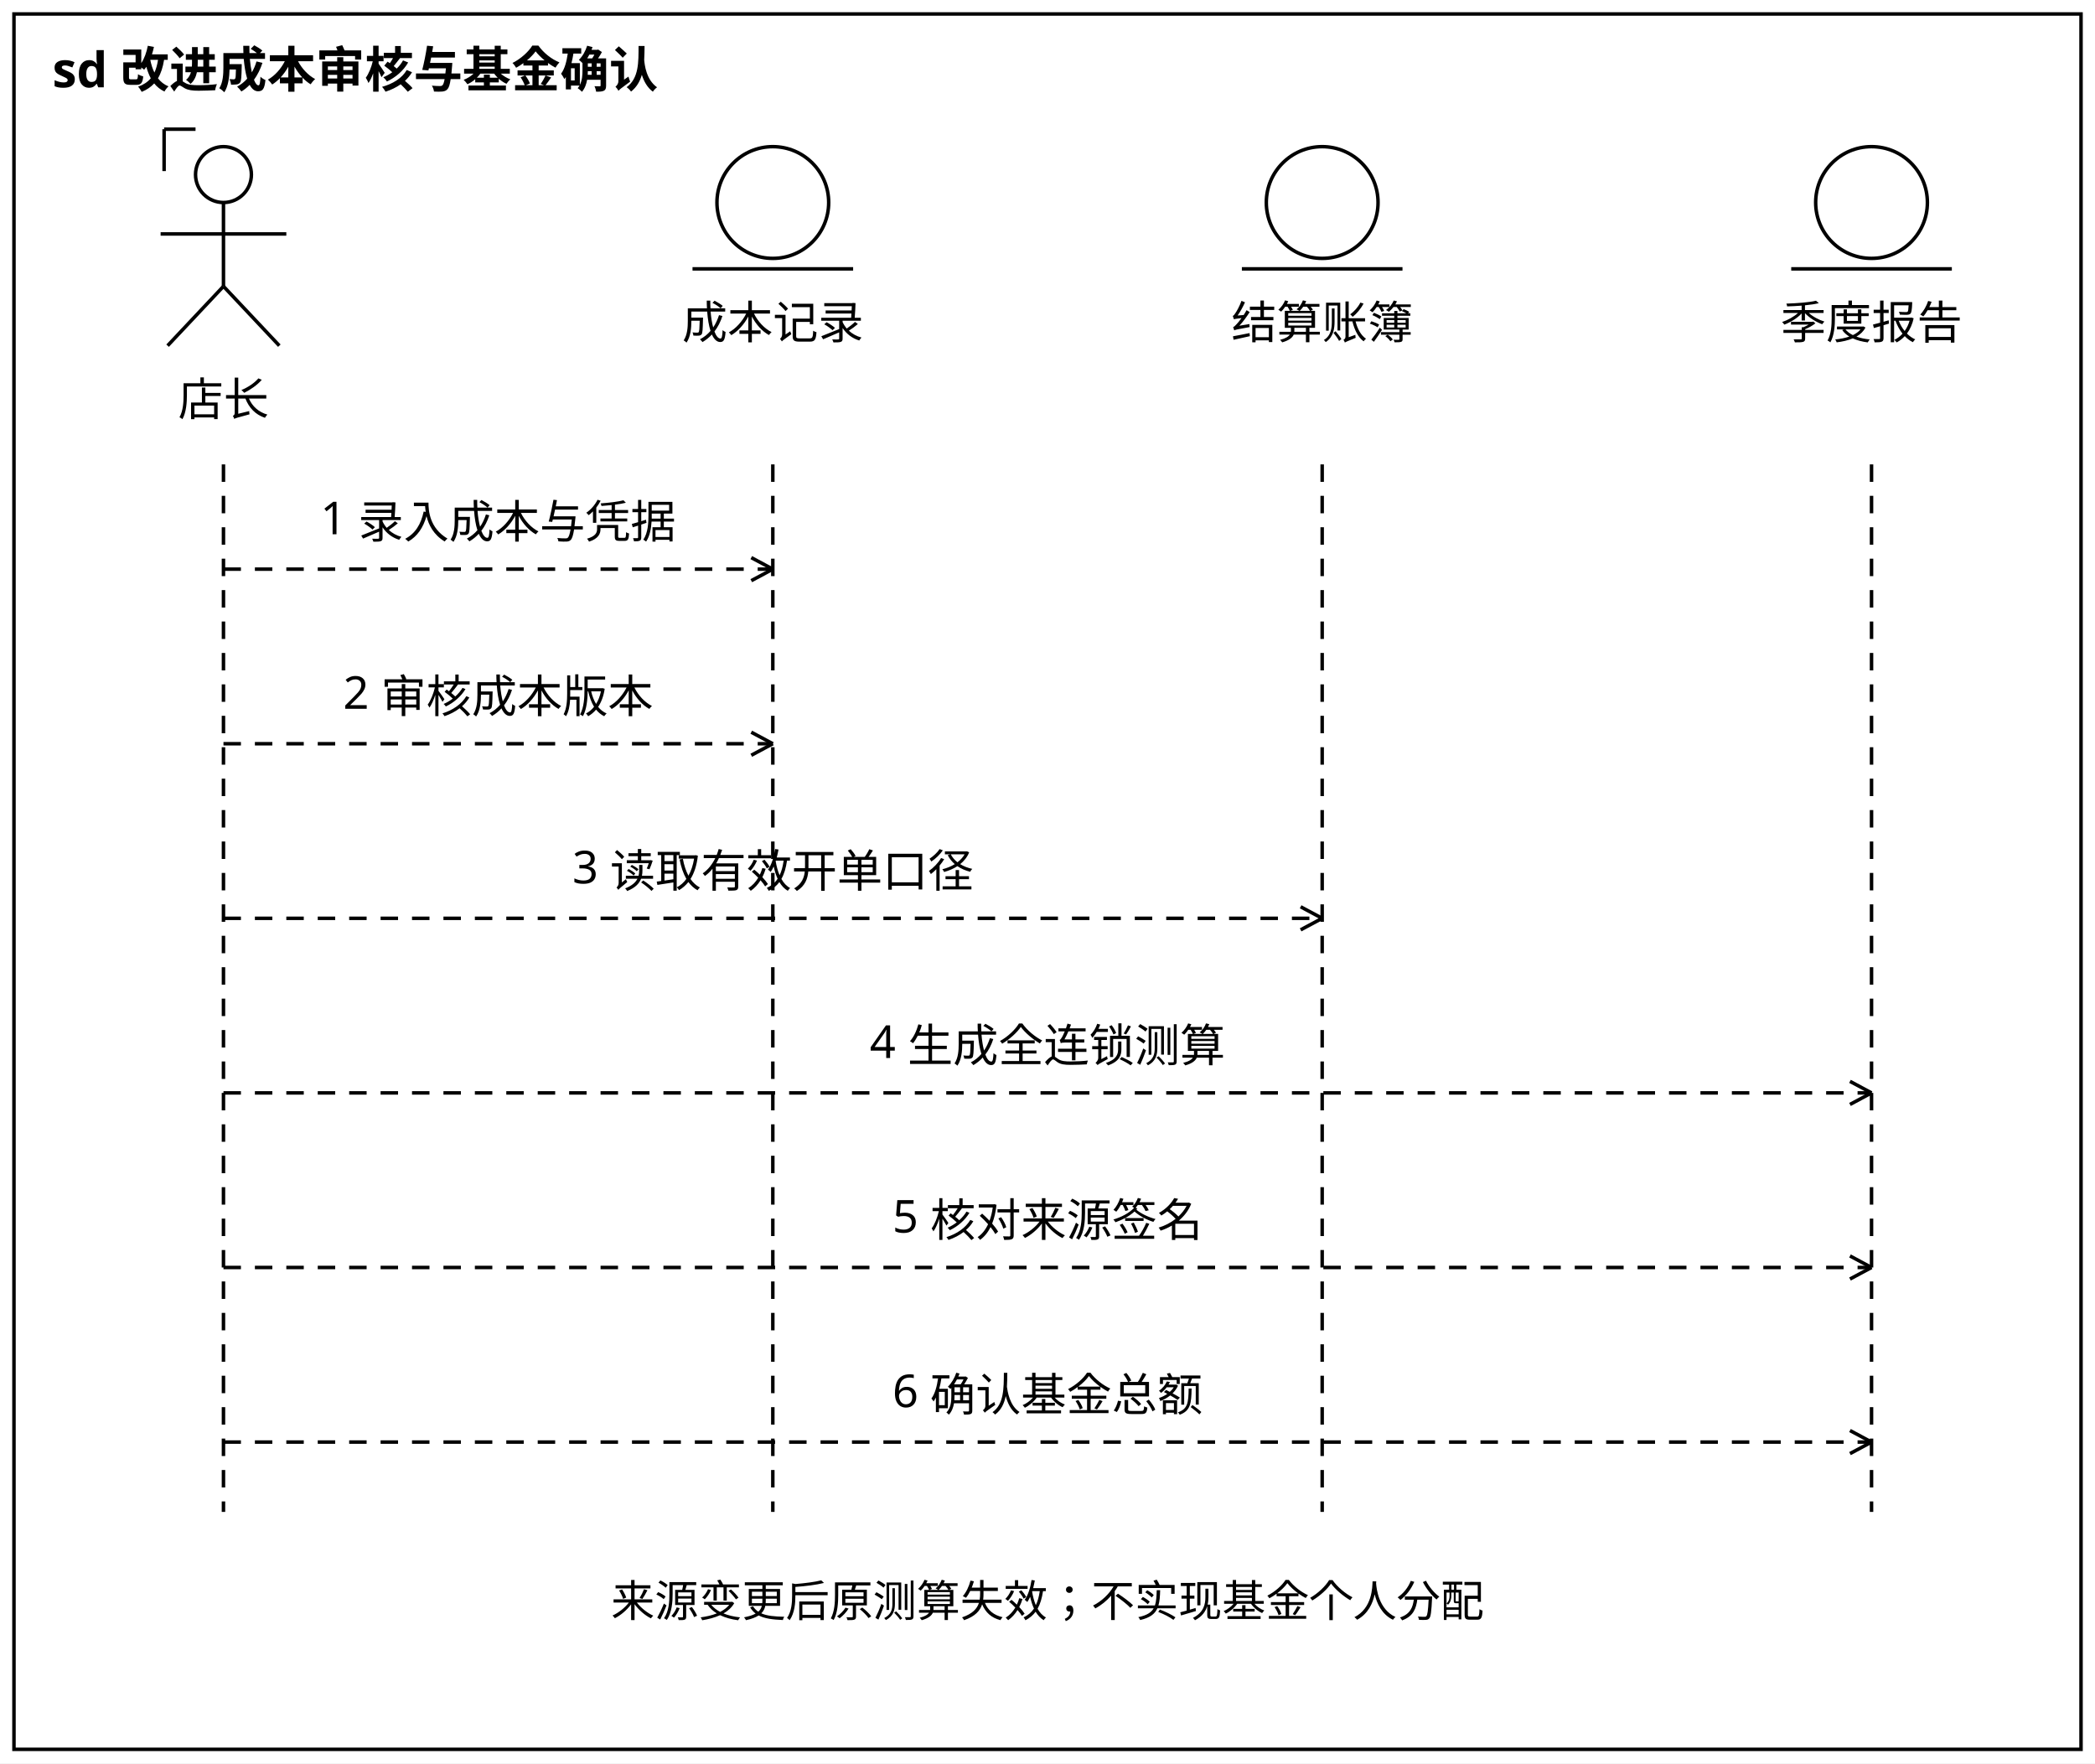
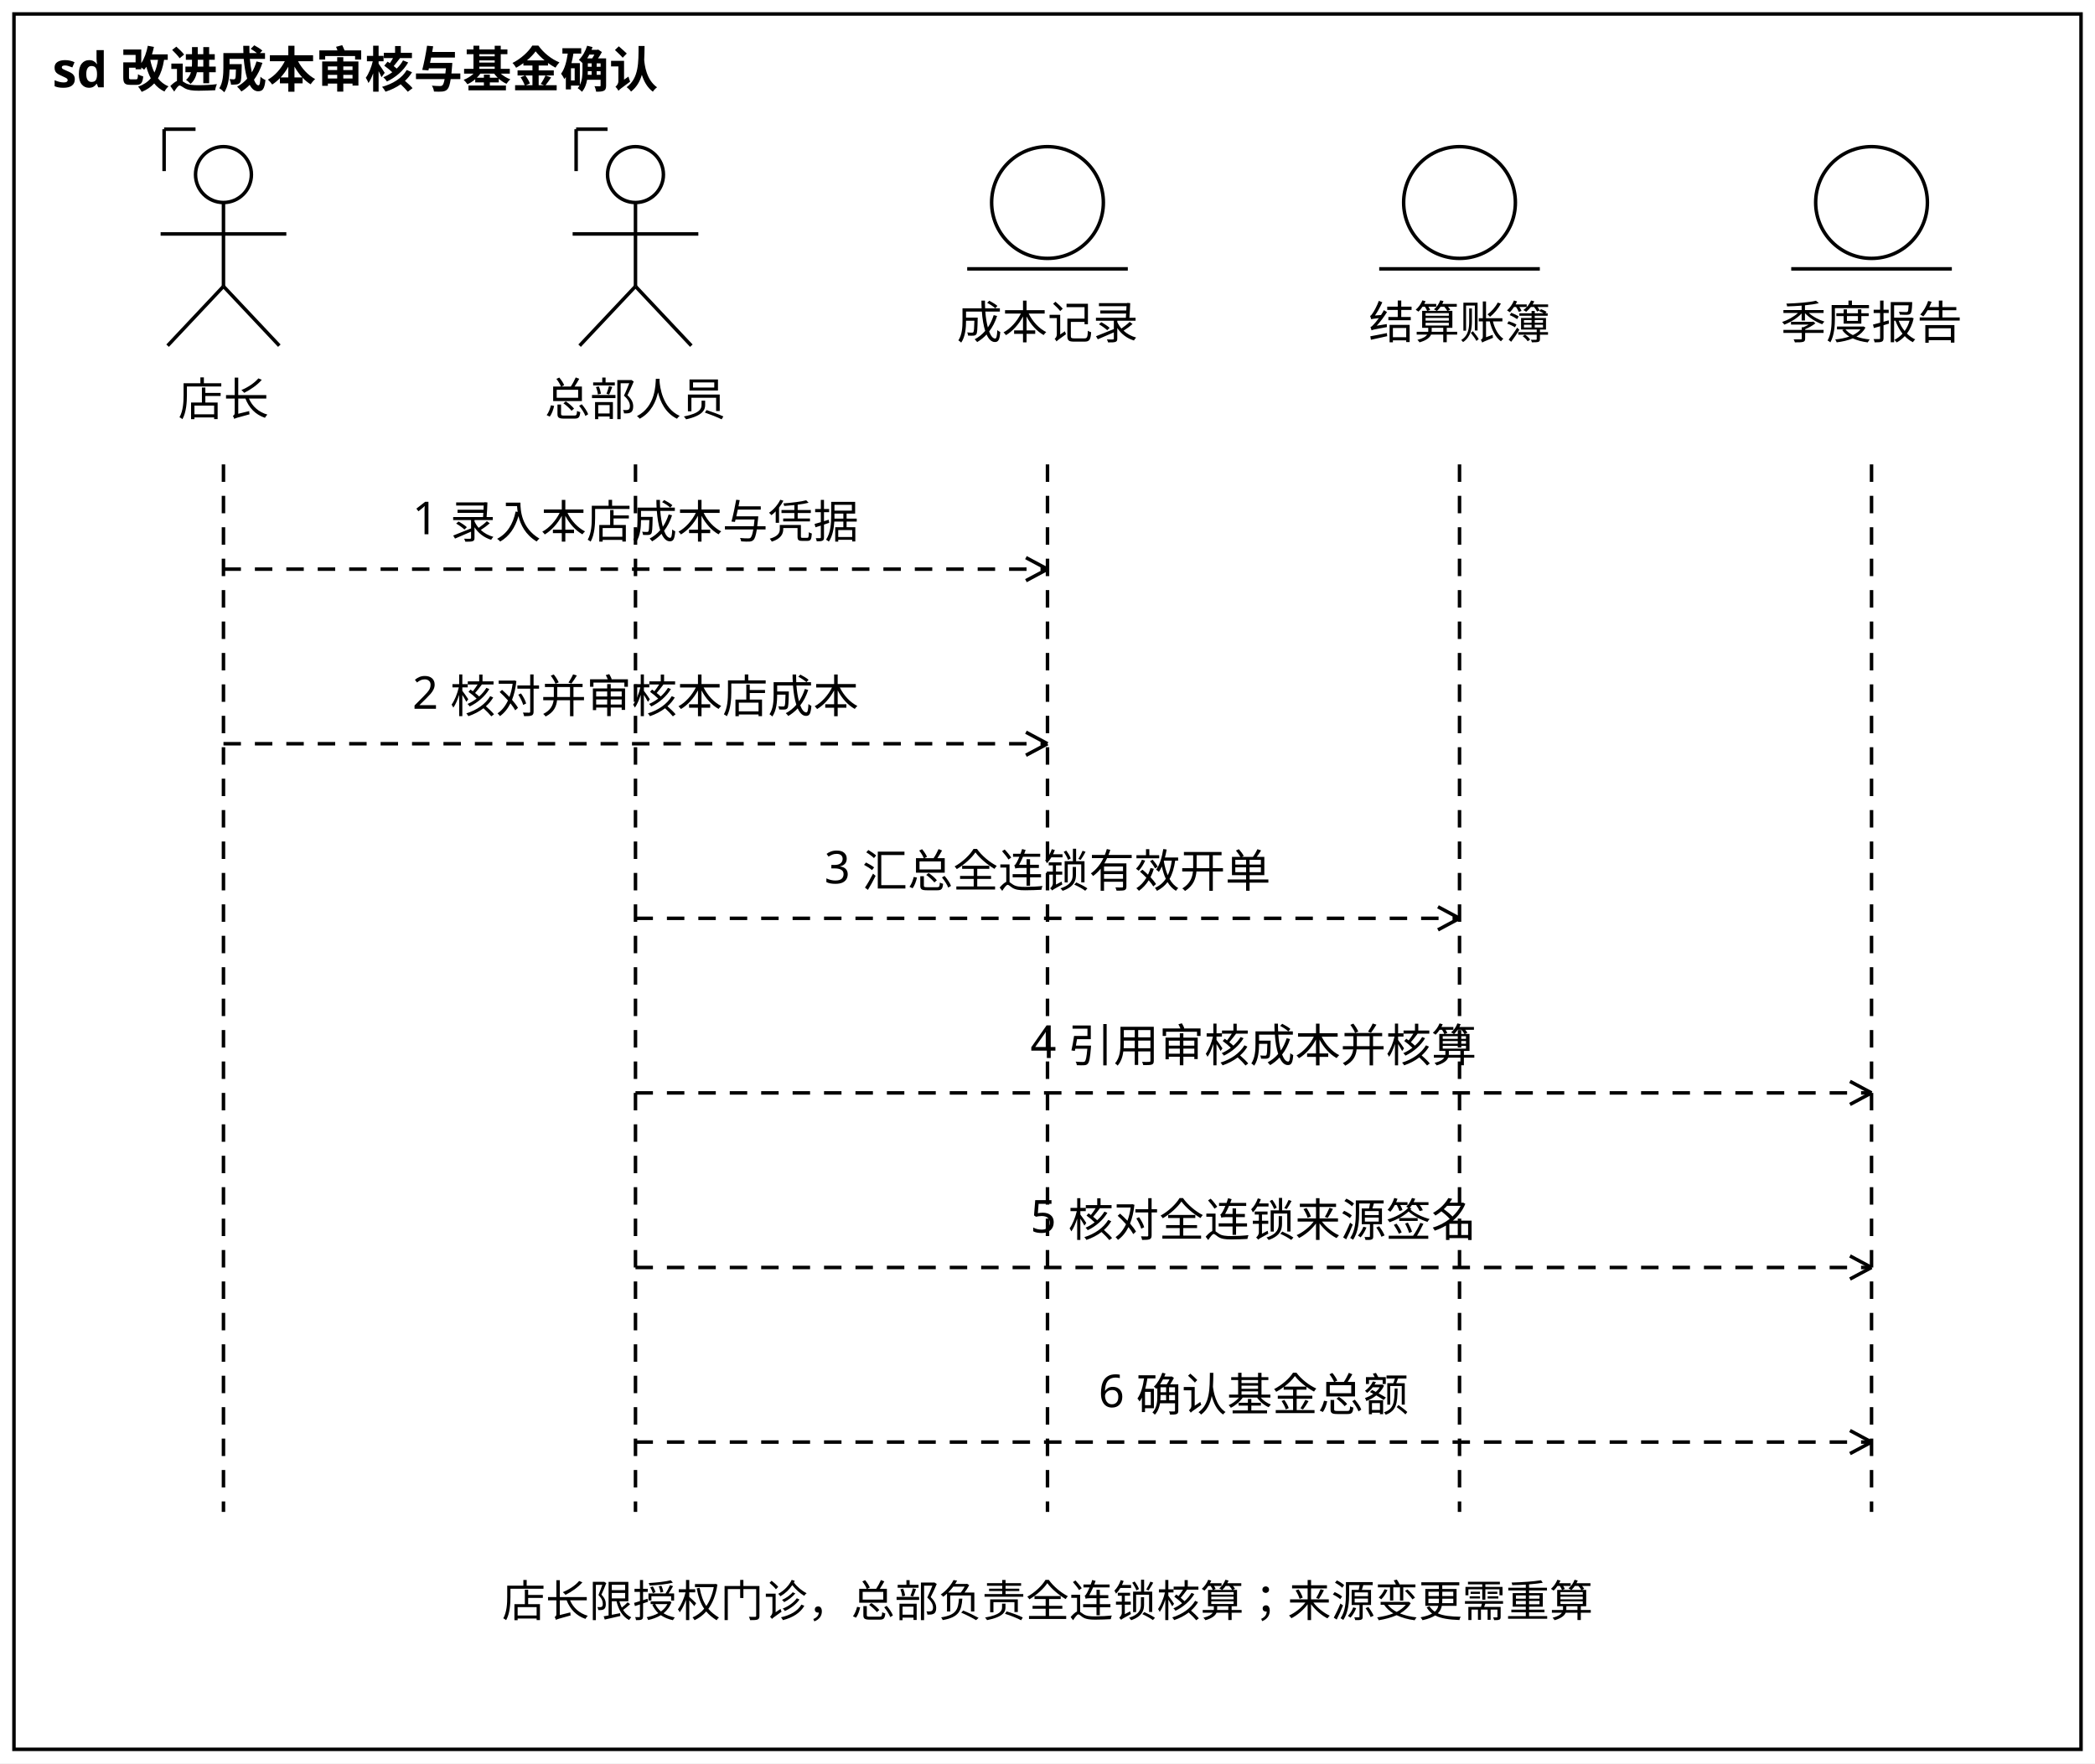
<svg xmlns="http://www.w3.org/2000/svg" width="600" height="505" viewBox="0 0 600 505">
  <rect width="600" height="505" fill="white" />
  <rect x="4" y="4" width="592" height="497" fill="white" stroke="black" />
  <text x="15" y="25" font-family="DengXian,Microsoft YaHei,sans-serif" font-size="14" font-weight="700" text-anchor="start" fill="black">sd 改进成本审核与基金确认</text>
  <ellipse cx="64.0" cy="50.0" rx="8.0" ry="8.0" fill="white" stroke="black" />
  <text x="64.0" y="54.667" font-family="DengXian,Microsoft YaHei,sans-serif" font-size="14" font-weight="400" text-anchor="middle" fill="black" />
  <line x1="64.0" y1="58" x2="64.0" y2="82" stroke="black" stroke-width="1" />
  <line x1="46.0" y1="67" x2="82.0" y2="67" stroke="black" stroke-width="1" />
  <line x1="64.0" y1="82" x2="48.0" y2="99" stroke="black" stroke-width="1" />
  <line x1="64.0" y1="82" x2="80.0" y2="99" stroke="black" stroke-width="1" />
  <line x1="47.0" y1="37" x2="56.0" y2="37" stroke="black" stroke-width="1" />
  <line x1="47.0" y1="37" x2="47.0" y2="49" stroke="black" stroke-width="1" />
  <text x="64.0" y="119" font-family="DengXian,Microsoft YaHei,sans-serif" font-size="13" font-weight="400" text-anchor="middle" fill="black">店长</text>
  <line x1="64.0" y1="133" x2="64.0" y2="433" stroke="black" stroke-width="1" stroke-dasharray="5 4" />
-   <ellipse cx="221.333" cy="58.0" rx="16.0" ry="16.0" fill="white" stroke="black" />
-   <text x="221.333" y="62.667" font-family="DengXian,Microsoft YaHei,sans-serif" font-size="14" font-weight="400" text-anchor="middle" fill="black" />
-   <line x1="198.333" y1="77" x2="244.333" y2="77" stroke="black" stroke-width="1" />
-   <text x="221.333" y="97" font-family="DengXian,Microsoft YaHei,sans-serif" font-size="13" font-weight="400" text-anchor="middle" fill="black">成本记录</text>
-   <line x1="221.333" y1="133" x2="221.333" y2="433" stroke="black" stroke-width="1" stroke-dasharray="5 4" />
-   <ellipse cx="378.667" cy="58.0" rx="16.0" ry="16.0" fill="white" stroke="black" />
-   <text x="378.667" y="62.667" font-family="DengXian,Microsoft YaHei,sans-serif" font-size="14" font-weight="400" text-anchor="middle" fill="black" />
-   <line x1="355.667" y1="77" x2="401.667" y2="77" stroke="black" stroke-width="1" />
-   <text x="378.667" y="97" font-family="DengXian,Microsoft YaHei,sans-serif" font-size="13" font-weight="400" text-anchor="middle" fill="black">结算账簿</text>
-   <line x1="378.667" y1="133" x2="378.667" y2="433" stroke="black" stroke-width="1" stroke-dasharray="5 4" />
+   <ellipse cx="182.0" cy="50.0" rx="8.0" ry="8.0" fill="white" stroke="black" />
+   <text x="182.0" y="54.667" font-family="DengXian,Microsoft YaHei,sans-serif" font-size="14" font-weight="400" text-anchor="middle" fill="black" />
+   <line x1="182.0" y1="58" x2="182.0" y2="82" stroke="black" stroke-width="1" />
+   <line x1="164.0" y1="67" x2="200.0" y2="67" stroke="black" stroke-width="1" />
+   <line x1="182.0" y1="82" x2="166.0" y2="99" stroke="black" stroke-width="1" />
+   <line x1="182.0" y1="82" x2="198.0" y2="99" stroke="black" stroke-width="1" />
+   <line x1="165.0" y1="37" x2="174.0" y2="37" stroke="black" stroke-width="1" />
+   <line x1="165.0" y1="37" x2="165.0" y2="49" stroke="black" stroke-width="1" />
+   <text x="182.0" y="119" font-family="DengXian,Microsoft YaHei,sans-serif" font-size="13" font-weight="400" text-anchor="middle" fill="black">总部人员</text>
+   <line x1="182.0" y1="133" x2="182.0" y2="433" stroke="black" stroke-width="1" stroke-dasharray="5 4" />
+   <ellipse cx="300.0" cy="58.0" rx="16.0" ry="16.0" fill="white" stroke="black" />
+   <text x="300.0" y="62.667" font-family="DengXian,Microsoft YaHei,sans-serif" font-size="14" font-weight="400" text-anchor="middle" fill="black" />
+   <line x1="277.0" y1="77" x2="323.0" y2="77" stroke="black" stroke-width="1" />
+   <text x="300.0" y="97" font-family="DengXian,Microsoft YaHei,sans-serif" font-size="13" font-weight="400" text-anchor="middle" fill="black">成本记录</text>
+   <line x1="300.0" y1="133" x2="300.0" y2="433" stroke="black" stroke-width="1" stroke-dasharray="5 4" />
+   <ellipse cx="418.0" cy="58.0" rx="16.0" ry="16.0" fill="white" stroke="black" />
+   <text x="418.0" y="62.667" font-family="DengXian,Microsoft YaHei,sans-serif" font-size="14" font-weight="400" text-anchor="middle" fill="black" />
+   <line x1="395.0" y1="77" x2="441.0" y2="77" stroke="black" stroke-width="1" />
+   <text x="418.0" y="97" font-family="DengXian,Microsoft YaHei,sans-serif" font-size="13" font-weight="400" text-anchor="middle" fill="black">结算账簿</text>
+   <line x1="418.0" y1="133" x2="418.0" y2="433" stroke="black" stroke-width="1" stroke-dasharray="5 4" />
  <ellipse cx="536.0" cy="58.0" rx="16.0" ry="16.0" fill="white" stroke="black" />
  <text x="536.0" y="62.667" font-family="DengXian,Microsoft YaHei,sans-serif" font-size="14" font-weight="400" text-anchor="middle" fill="black" />
  <line x1="513.0" y1="77" x2="559.0" y2="77" stroke="black" stroke-width="1" />
  <text x="536.0" y="97" font-family="DengXian,Microsoft YaHei,sans-serif" font-size="13" font-weight="400" text-anchor="middle" fill="black">季度报告</text>
  <line x1="536.0" y1="133" x2="536.0" y2="433" stroke="black" stroke-width="1" stroke-dasharray="5 4" />
-   <text x="142.667" y="153" font-family="DengXian,Microsoft YaHei,sans-serif" font-size="13" font-weight="400" text-anchor="middle" fill="black">1 录入成本与凭据</text>
-   <line x1="64.0" y1="163" x2="221.333" y2="163" stroke="black" stroke-width="1" stroke-dasharray="5 4" />
-   <line x1="221.333" y1="163" x2="215.162" y2="166.304" stroke="black" stroke-width="1" />
-   <line x1="221.333" y1="163" x2="215.162" y2="159.696" stroke="black" stroke-width="1" />
-   <text x="142.667" y="203" font-family="DengXian,Microsoft YaHei,sans-serif" font-size="13" font-weight="400" text-anchor="middle" fill="black">2 审核成本版本</text>
-   <line x1="64.0" y1="213" x2="221.333" y2="213" stroke="black" stroke-width="1" stroke-dasharray="5 4" />
-   <line x1="221.333" y1="213" x2="215.162" y2="216.304" stroke="black" stroke-width="1" />
-   <line x1="221.333" y1="213" x2="215.162" y2="209.696" stroke="black" stroke-width="1" />
-   <text x="221.333" y="253" font-family="DengXian,Microsoft YaHei,sans-serif" font-size="13" font-weight="400" text-anchor="middle" fill="black">3 读取有效开单口径</text>
-   <line x1="64.0" y1="263" x2="378.667" y2="263" stroke="black" stroke-width="1" stroke-dasharray="5 4" />
-   <line x1="378.667" y1="263" x2="372.496" y2="266.304" stroke="black" stroke-width="1" />
-   <line x1="378.667" y1="263" x2="372.496" y2="259.696" stroke="black" stroke-width="1" />
-   <text x="300.0" y="303" font-family="DengXian,Microsoft YaHei,sans-serif" font-size="13" font-weight="400" text-anchor="middle" fill="black">4 生成全连锁测算</text>
-   <line x1="64.0" y1="313" x2="536.0" y2="313" stroke="black" stroke-width="1" stroke-dasharray="5 4" />
+   <text x="182.0" y="153" font-family="DengXian,Microsoft YaHei,sans-serif" font-size="13" font-weight="400" text-anchor="middle" fill="black">1 录入本店成本与凭据</text>
+   <line x1="64.0" y1="163" x2="300.0" y2="163" stroke="black" stroke-width="1" stroke-dasharray="5 4" />
+   <line x1="300.0" y1="163" x2="293.829" y2="166.304" stroke="black" stroke-width="1" />
+   <line x1="300.0" y1="163" x2="293.829" y2="159.696" stroke="black" stroke-width="1" />
+   <text x="182.0" y="203" font-family="DengXian,Microsoft YaHei,sans-serif" font-size="13" font-weight="400" text-anchor="middle" fill="black">2 核对并审核本店成本</text>
+   <line x1="64.0" y1="213" x2="300.0" y2="213" stroke="black" stroke-width="1" stroke-dasharray="5 4" />
+   <line x1="300.0" y1="213" x2="293.829" y2="216.304" stroke="black" stroke-width="1" />
+   <line x1="300.0" y1="213" x2="293.829" y2="209.696" stroke="black" stroke-width="1" />
+   <text x="300.0" y="253" font-family="DengXian,Microsoft YaHei,sans-serif" font-size="13" font-weight="400" text-anchor="middle" fill="black">3 汇总全连锁有效开单</text>
+   <line x1="182.0" y1="263" x2="418.0" y2="263" stroke="black" stroke-width="1" stroke-dasharray="5 4" />
+   <line x1="418.0" y1="263" x2="411.829" y2="266.304" stroke="black" stroke-width="1" />
+   <line x1="418.0" y1="263" x2="411.829" y2="259.696" stroke="black" stroke-width="1" />
+   <text x="359.0" y="303" font-family="DengXian,Microsoft YaHei,sans-serif" font-size="13" font-weight="400" text-anchor="middle" fill="black">4 引用审核成本并核算</text>
+   <line x1="182.0" y1="313" x2="536.0" y2="313" stroke="black" stroke-width="1" stroke-dasharray="5 4" />
  <line x1="536.0" y1="313" x2="529.829" y2="316.304" stroke="black" stroke-width="1" />
  <line x1="536.0" y1="313" x2="529.829" y2="309.696" stroke="black" stroke-width="1" />
-   <text x="300.0" y="353" font-family="DengXian,Microsoft YaHei,sans-serif" font-size="13" font-weight="400" text-anchor="middle" fill="black">5 核对来源签名</text>
-   <line x1="64.0" y1="363" x2="536.0" y2="363" stroke="black" stroke-width="1" stroke-dasharray="5 4" />
+   <text x="359.0" y="353" font-family="DengXian,Microsoft YaHei,sans-serif" font-size="13" font-weight="400" text-anchor="middle" fill="black">5 核对全连锁来源签名</text>
+   <line x1="182.0" y1="363" x2="536.0" y2="363" stroke="black" stroke-width="1" stroke-dasharray="5 4" />
  <line x1="536.0" y1="363" x2="529.829" y2="366.304" stroke="black" stroke-width="1" />
  <line x1="536.0" y1="363" x2="529.829" y2="359.696" stroke="black" stroke-width="1" />
-   <text x="300.0" y="403" font-family="DengXian,Microsoft YaHei,sans-serif" font-size="13" font-weight="400" text-anchor="middle" fill="black">6 确认基金总额</text>
-   <line x1="64.0" y1="413" x2="536.0" y2="413" stroke="black" stroke-width="1" stroke-dasharray="5 4" />
+   <text x="359.0" y="403" font-family="DengXian,Microsoft YaHei,sans-serif" font-size="13" font-weight="400" text-anchor="middle" fill="black">6 确认基金总额</text>
+   <line x1="182.0" y1="413" x2="536.0" y2="413" stroke="black" stroke-width="1" stroke-dasharray="5 4" />
  <line x1="536.0" y1="413" x2="529.829" y2="416.304" stroke="black" stroke-width="1" />
  <line x1="536.0" y1="413" x2="529.829" y2="409.696" stroke="black" stroke-width="1" />
-   <text x="300" y="463.0" font-family="DengXian,Microsoft YaHei,sans-serif" font-size="12.5" font-weight="400" text-anchor="middle" fill="black">来源变更后原测算失效；不实现基金个人分配</text>
+   <text x="300" y="463.0" font-family="DengXian,Microsoft YaHei,sans-serif" font-size="12.5" font-weight="400" text-anchor="middle" fill="black">店长限授权门诊，总部负责全连锁核算；来源变更需重算</text>
</svg>
